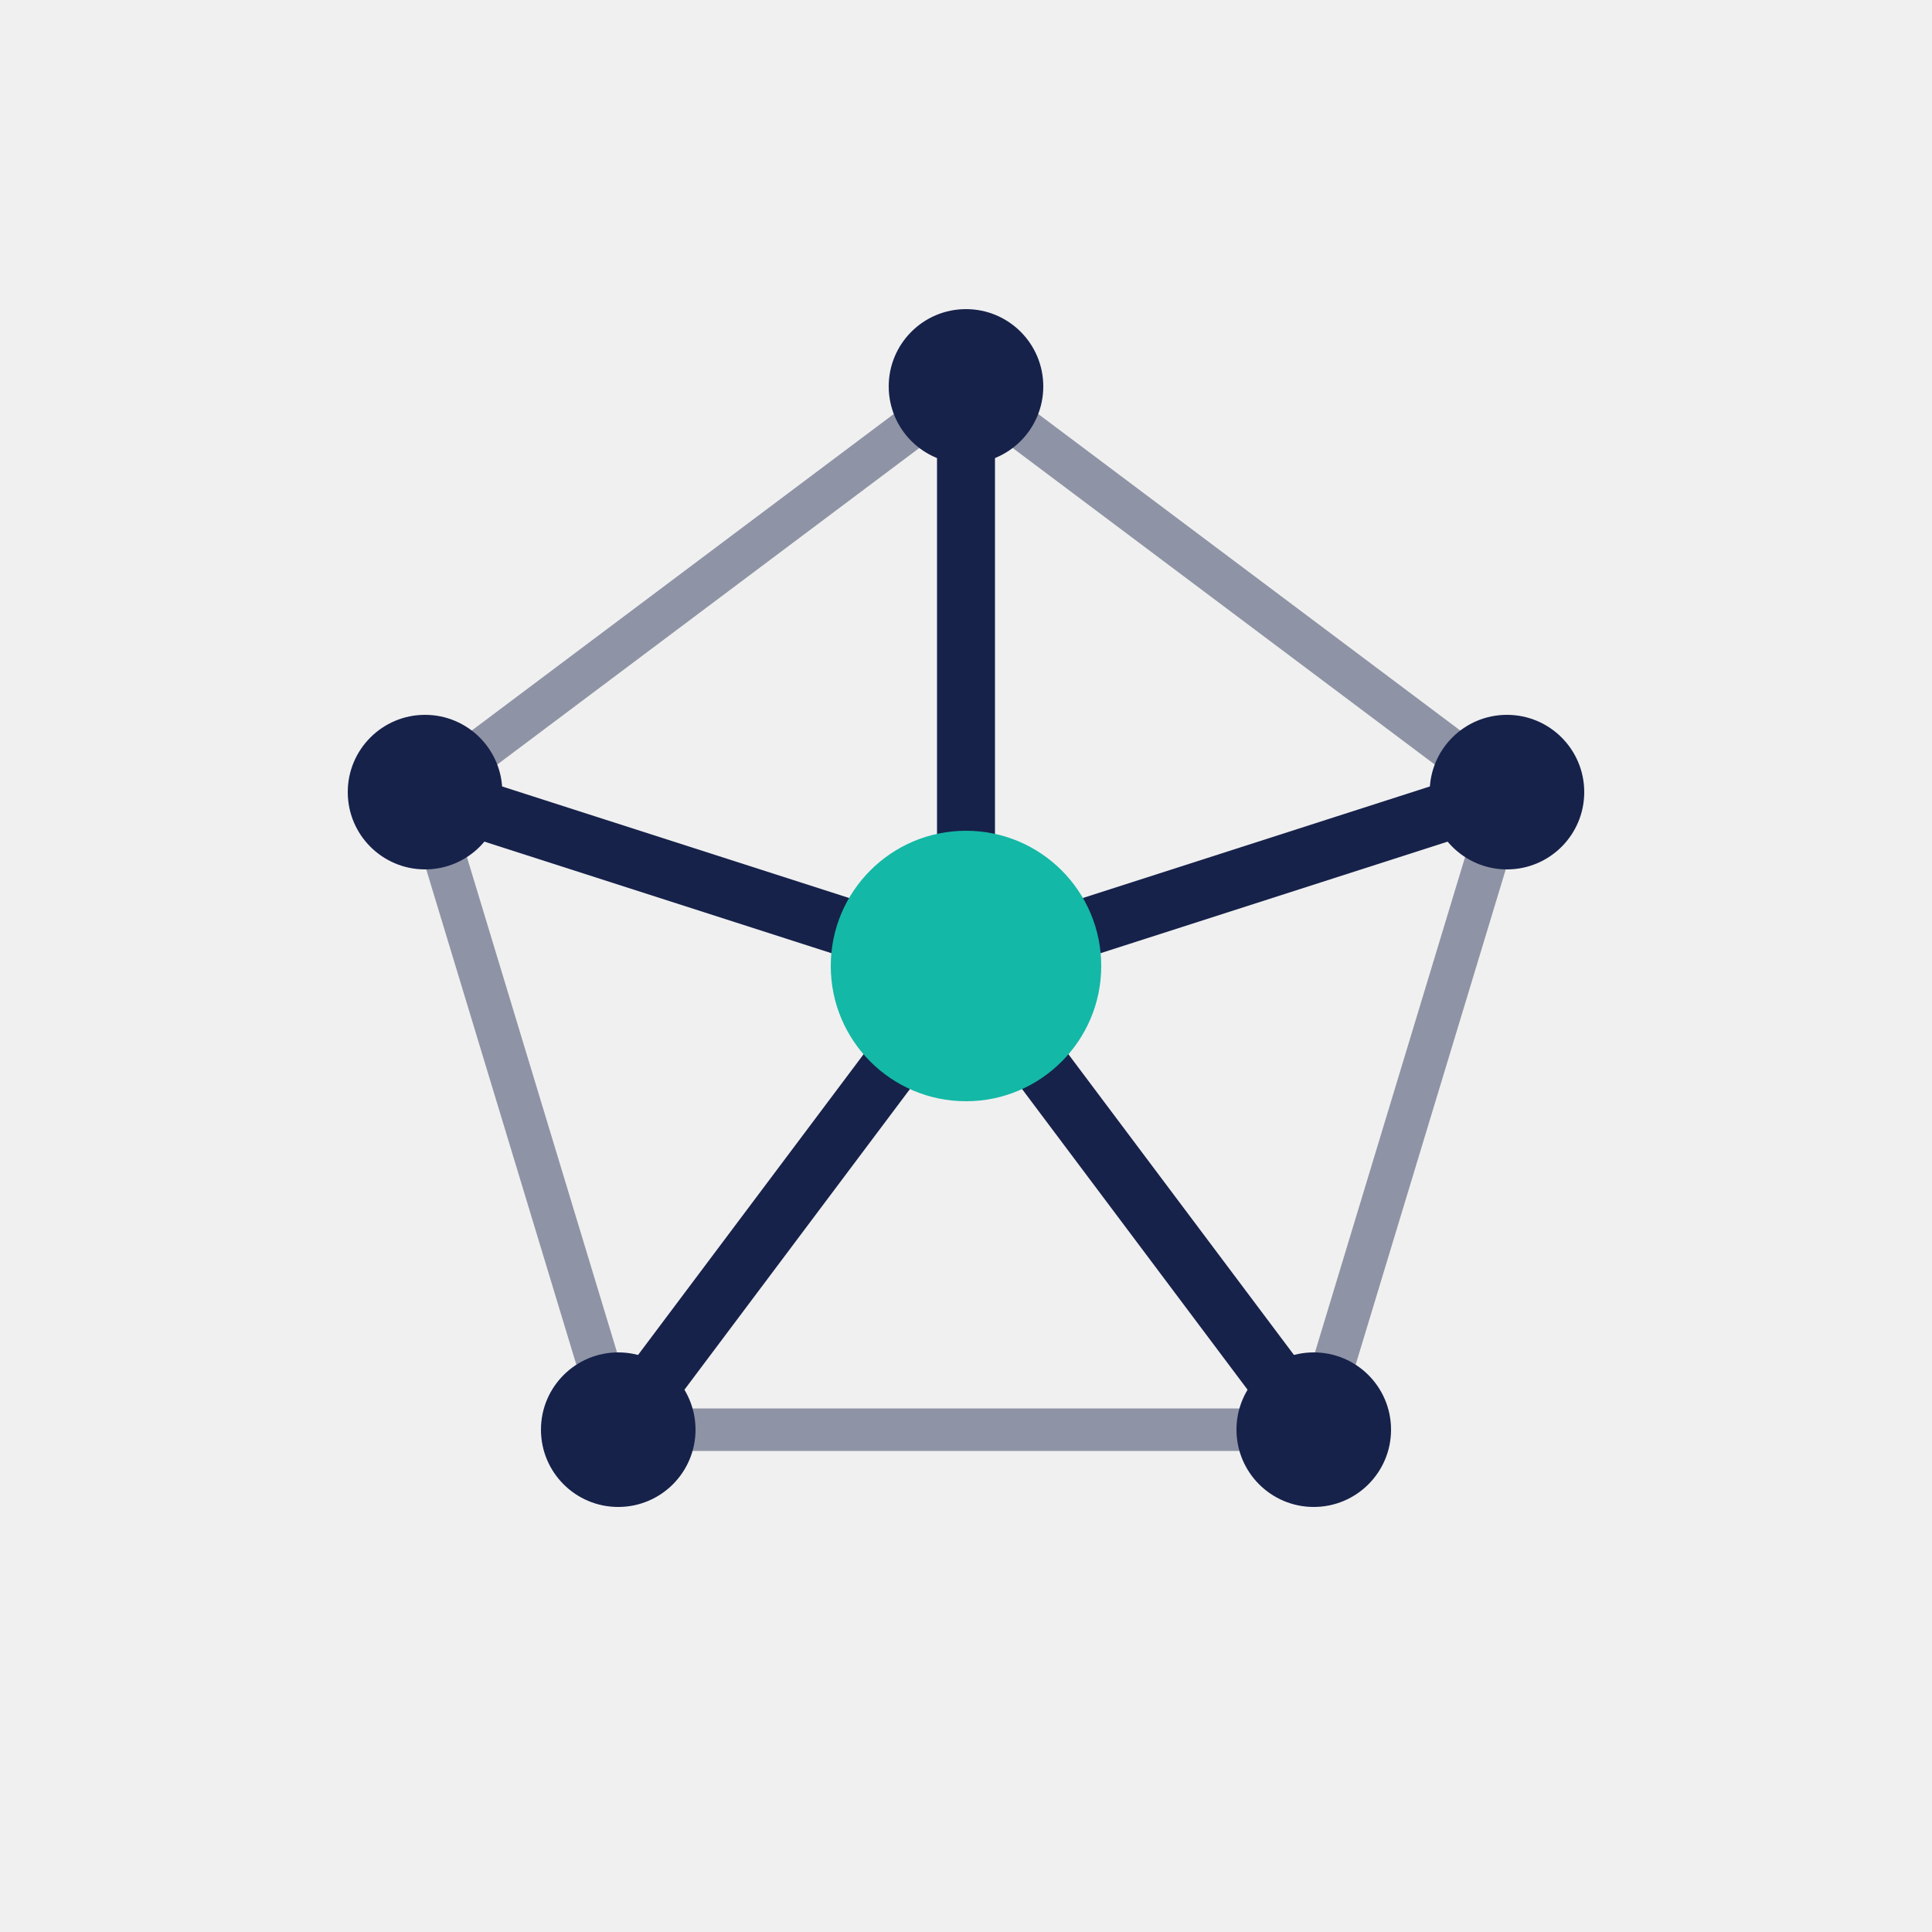
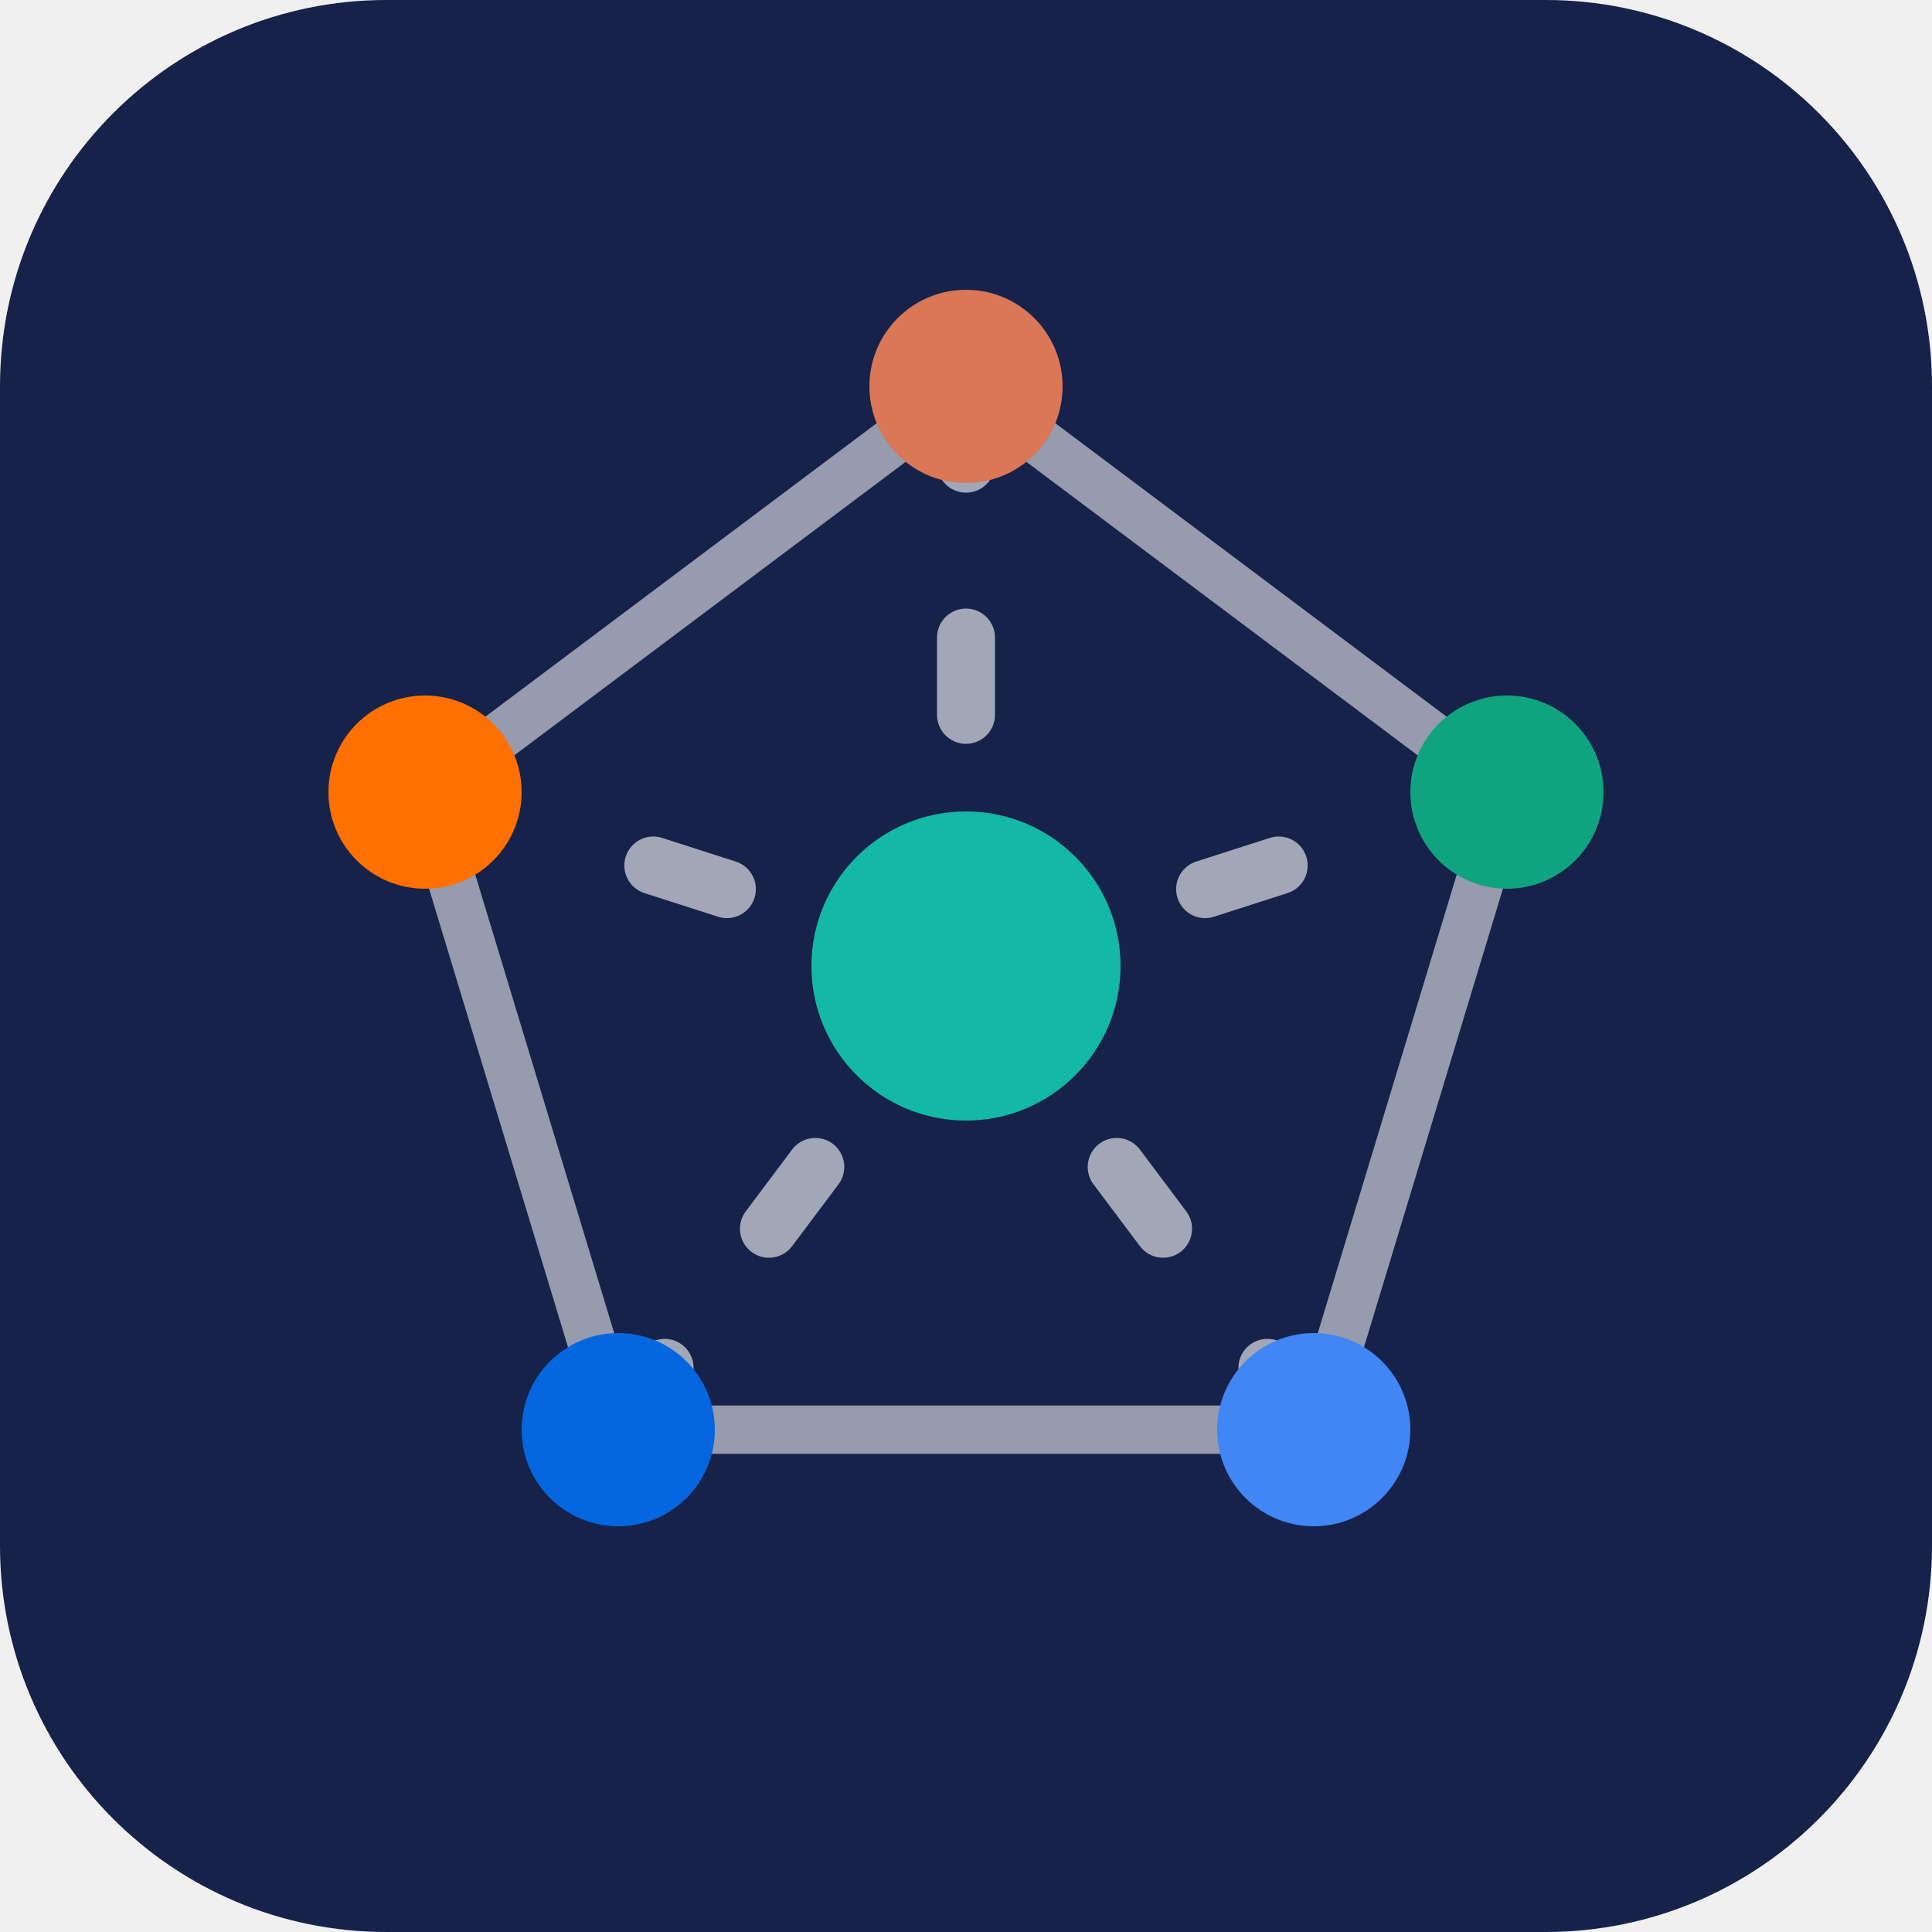
<svg xmlns="http://www.w3.org/2000/svg" viewBox="0 0 100 100" width="100" height="100">
-   <path d="M50 20 L78 41 L68 74 L32 74 L22 41 Z" fill="none" stroke="#16224A" stroke-width="2.2" stroke-linejoin="round" opacity="0.45" />
-   <g stroke="#16224A" stroke-width="3" stroke-linecap="round">
+   <rect width="100" height="100" rx="20" fill="#16224A" />
+   <path d="M50 20 L78 41 L68 74 L32 74 L22 41 Z" fill="none" stroke="#ffffff" stroke-width="2.5" stroke-opacity="0.55" stroke-linejoin="round" />
+   <g stroke="#ffffff" stroke-width="3" stroke-opacity="0.6" stroke-linecap="round" stroke-dasharray="4 9">
    <line x1="50" y1="50" x2="50" y2="20" />
    <line x1="50" y1="50" x2="78" y2="41" />
    <line x1="50" y1="50" x2="68" y2="74" />
    <line x1="50" y1="50" x2="32" y2="74" />
    <line x1="50" y1="50" x2="22" y2="41" />
  </g>
-   <g fill="#16224A">
-     <circle cx="50" cy="20" r="4" />
-     <circle cx="78" cy="41" r="4" />
-     <circle cx="68" cy="74" r="4" />
-     <circle cx="32" cy="74" r="4" />
-     <circle cx="22" cy="41" r="4" />
-   </g>
-   <circle cx="50" cy="50" r="7" fill="#14B8A6" />
+   <circle cx="50" cy="20" r="5" fill="#D97757" />
+   <circle cx="78" cy="41" r="5" fill="#10A37F" />
+   <circle cx="68" cy="74" r="5" fill="#4285F4" />
+   <circle cx="32" cy="74" r="5" fill="#0467DF" />
+   <circle cx="22" cy="41" r="5" fill="#FF7000" />
+   <circle cx="50" cy="50" r="8" fill="#14B8A6" />
</svg>
